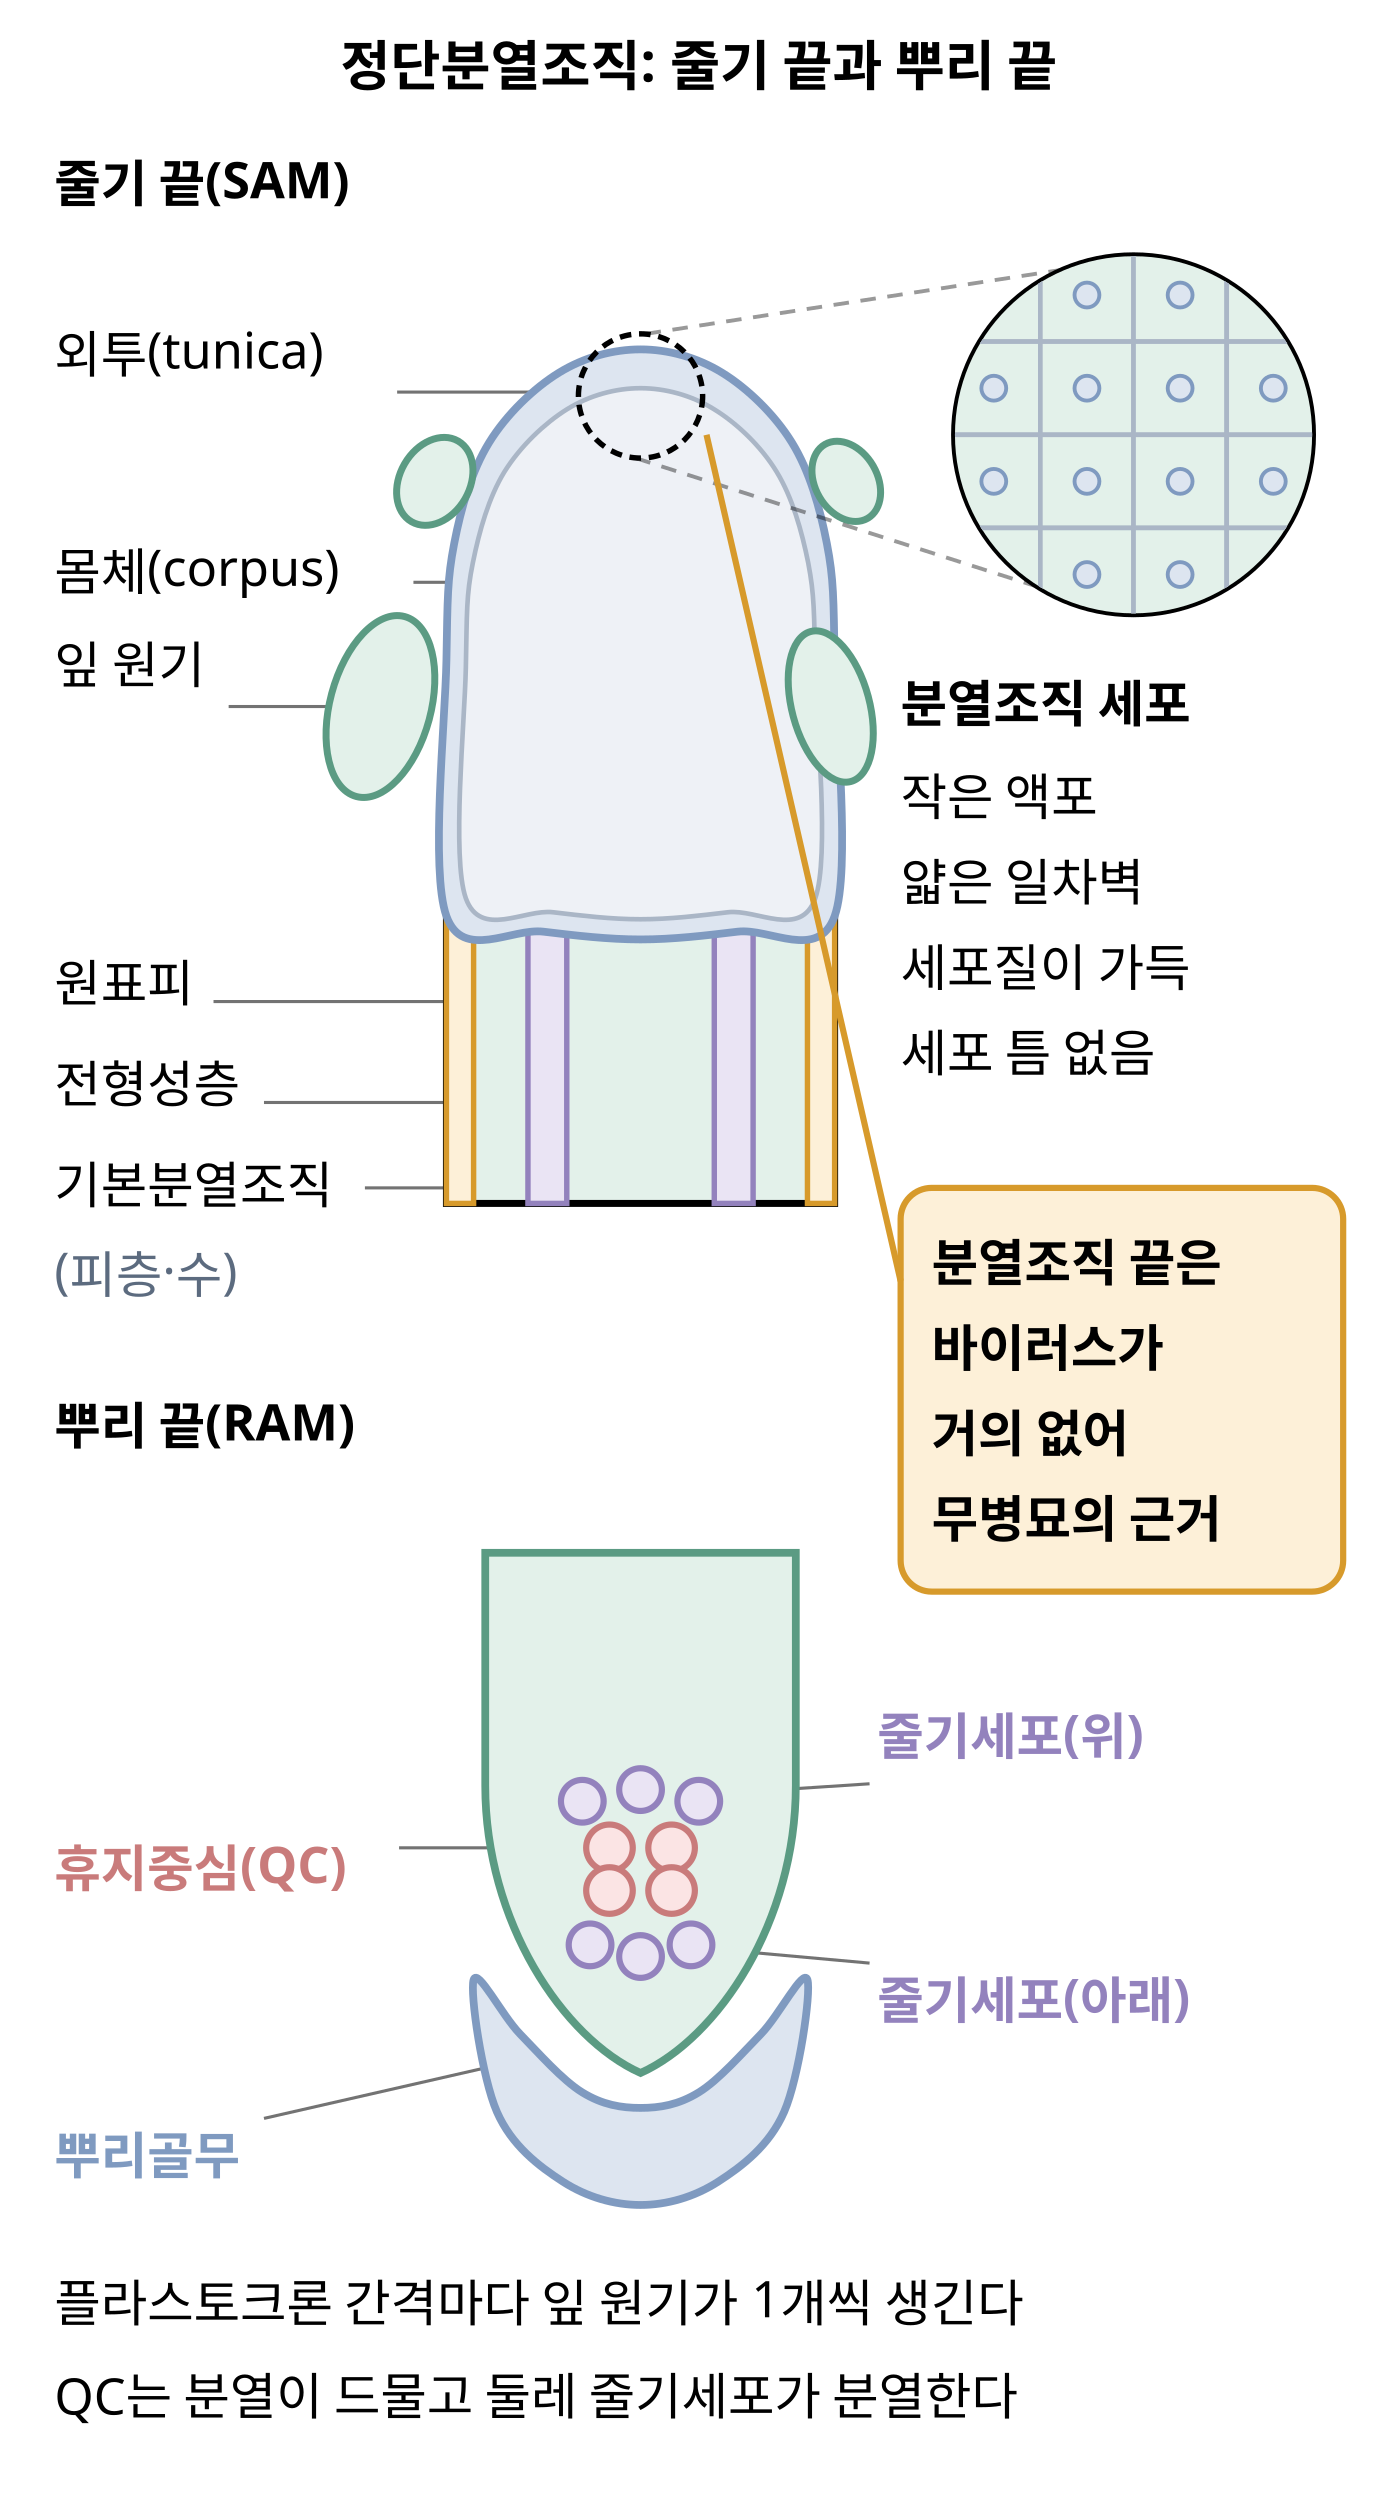
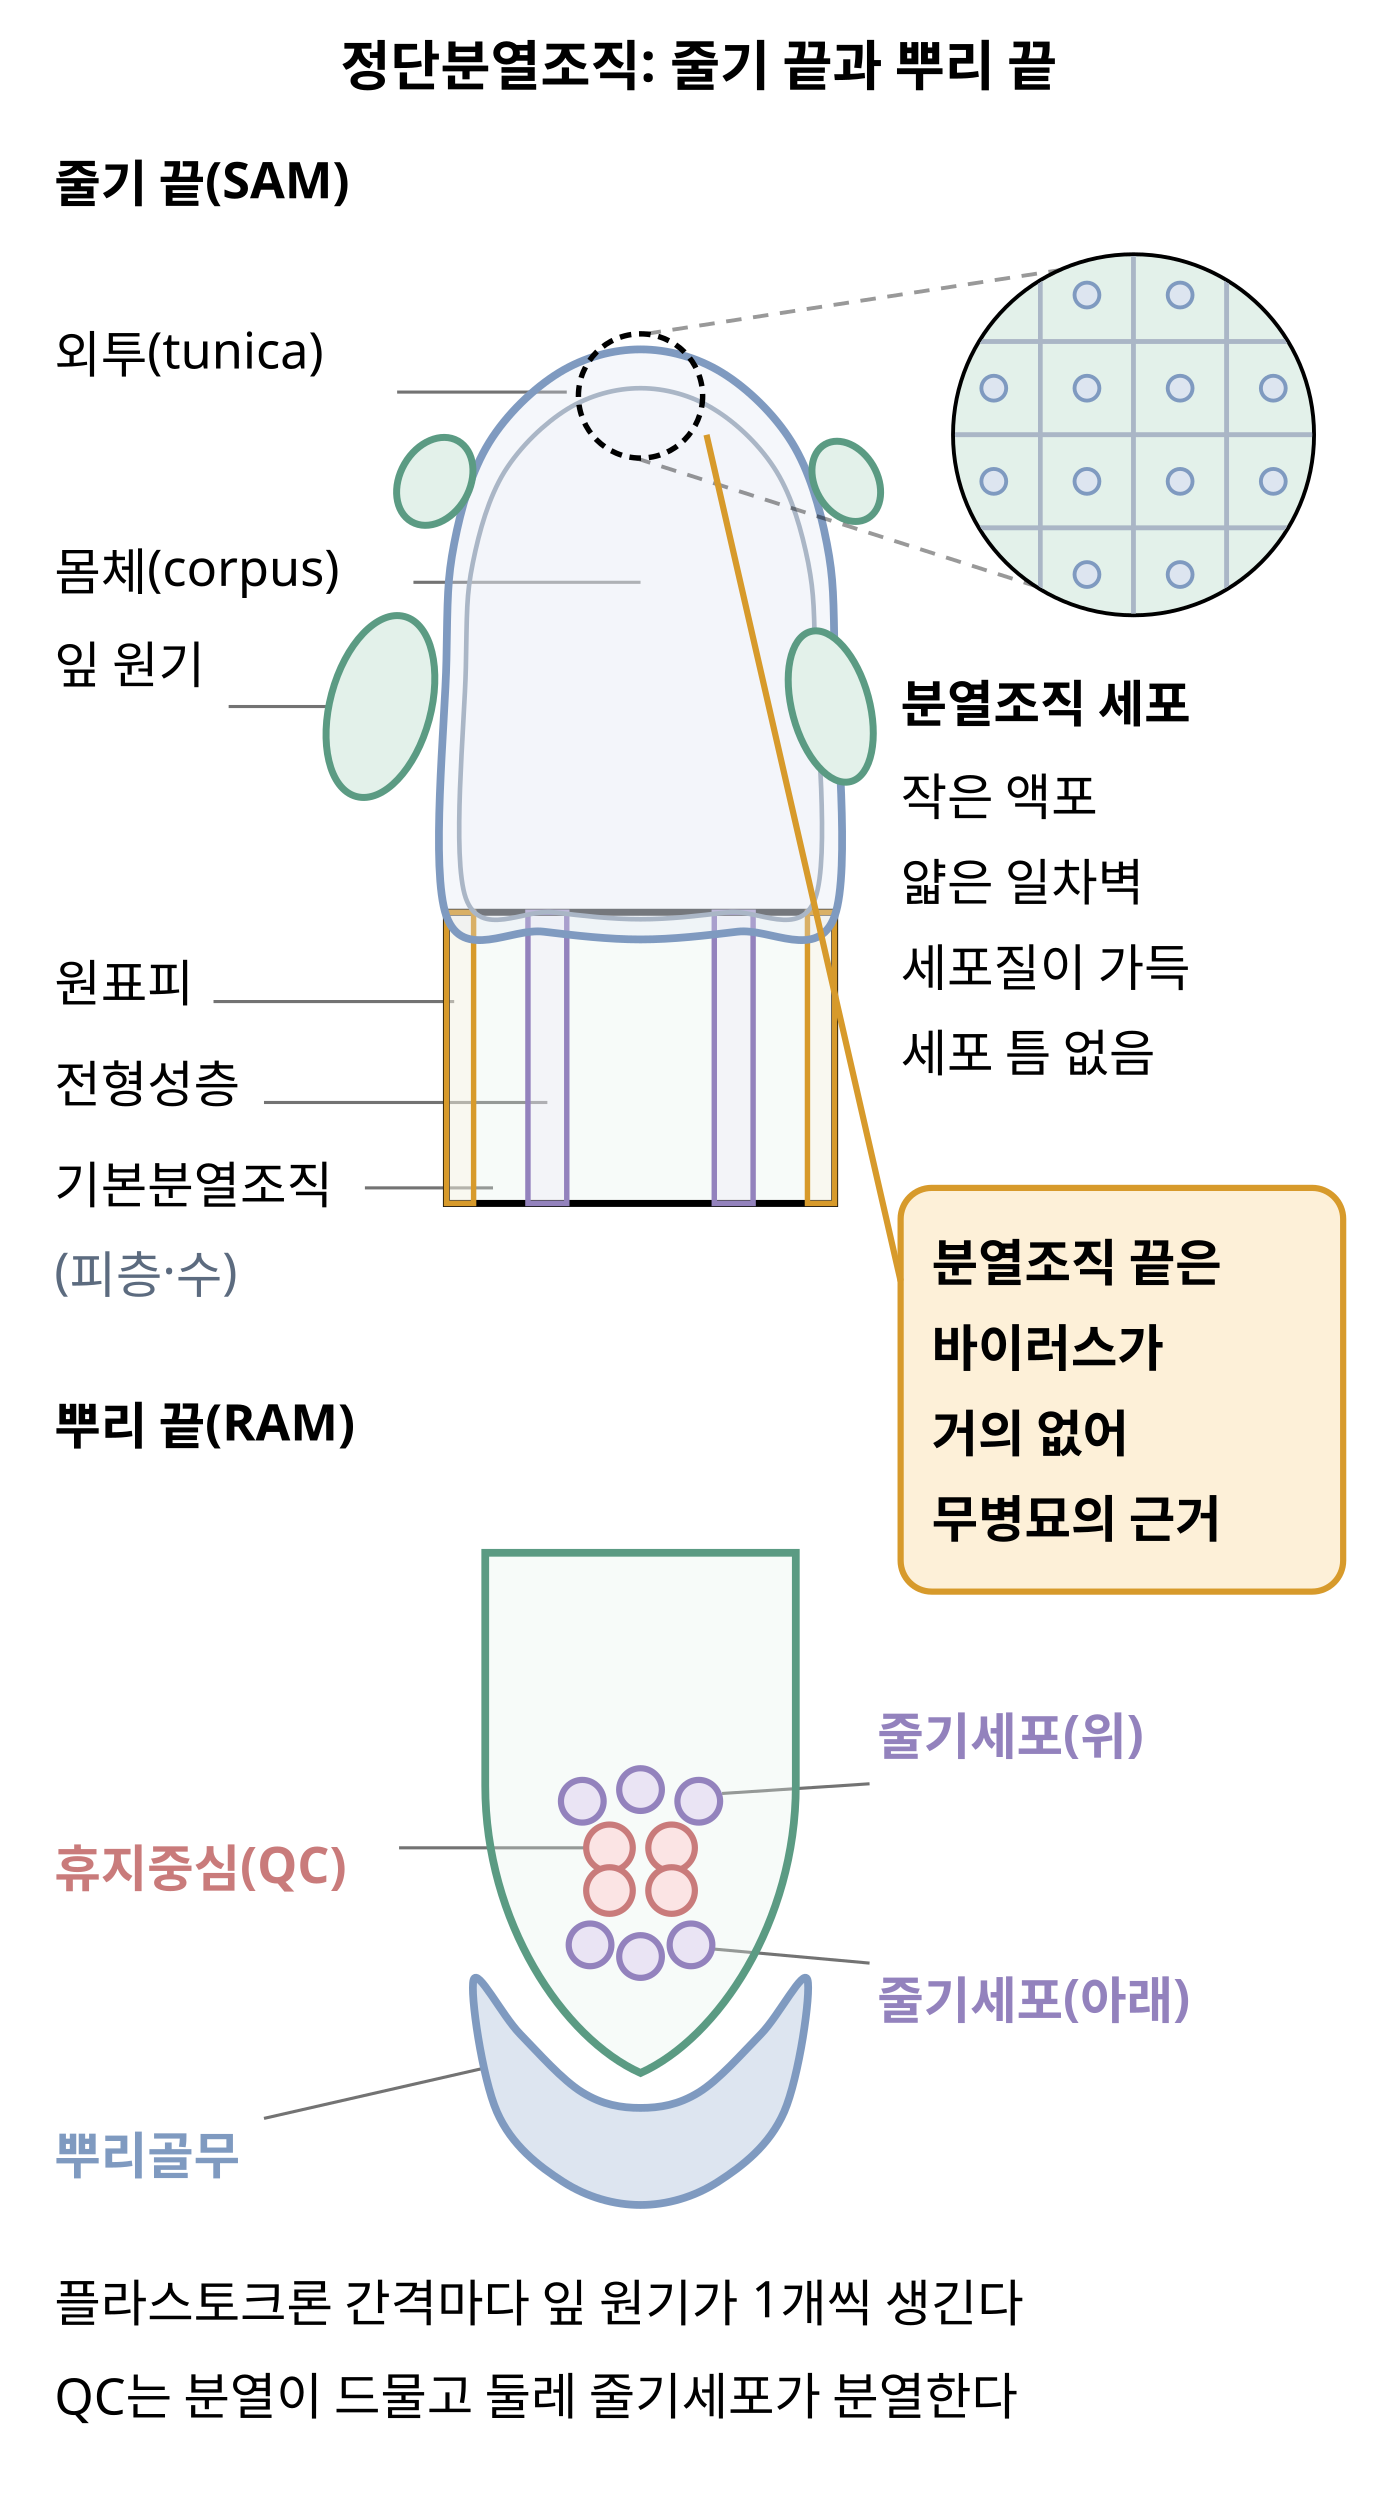
<svg xmlns="http://www.w3.org/2000/svg" class="si si-illus" viewBox="0 0 360 644" style="max-width:360px;color:var(--si-ink,var(--text,#1f2328))" role="img" aria-labelledby="apical-meristem-t" font-family="'Pretendard','Noto Sans KR','Apple SD Gothic Neo',sans-serif" font-size="13" fill="currentColor">
  <defs>
    <clipPath id="apical-meristem-clip0">
      <circle cx="292" cy="112" r="46" />
    </clipPath>
  </defs>
  <line x1="146" y1="101" x2="102.3" y2="101" class="si-leader" style="stroke:currentColor" stroke-opacity="0.55" stroke-width="0.8" />
  <line x1="165" y1="150" x2="106.5" y2="150" class="si-leader" style="stroke:currentColor" stroke-opacity="0.55" stroke-width="0.8" />
  <line x1="98" y1="182" x2="58.9" y2="182" class="si-leader" style="stroke:currentColor" stroke-opacity="0.55" stroke-width="0.8" />
  <line x1="117" y1="258" x2="55" y2="258" class="si-leader" style="stroke:currentColor" stroke-opacity="0.55" stroke-width="0.8" />
  <line x1="141" y1="284" x2="68" y2="284" class="si-leader" style="stroke:currentColor" stroke-opacity="0.55" stroke-width="0.8" />
  <line x1="127" y1="306" x2="94" y2="306" class="si-leader" style="stroke:currentColor" stroke-opacity="0.55" stroke-width="0.8" />
  <line x1="151" y1="476" x2="102.8" y2="476" class="si-leader" style="stroke:currentColor" stroke-opacity="0.55" stroke-width="0.8" />
  <line x1="128" y1="532" x2="68" y2="545.7" class="si-leader" style="stroke:currentColor" stroke-opacity="0.55" stroke-width="0.8" />
  <line x1="186" y1="462" x2="224" y2="459.5" class="si-leader" style="stroke:currentColor" stroke-opacity="0.55" stroke-width="0.8" />
  <line x1="183" y1="502" x2="224" y2="505.7" class="si-leader" style="stroke:currentColor" stroke-opacity="0.55" stroke-width="0.8" />
  <text x="180" y="22" text-anchor="middle" font-size="14" font-weight="700">정단분열조직: 줄기 끝과 뿌리 끝</text>
  <text x="14" y="52" font-weight="700">줄기 끝(SAM)</text>
-   <rect x="115" y="235" width="100" height="75" style="stroke:currentColor;fill:var(--si-green-f,#e3f1ea)" stroke-width="1.8" />
-   <rect x="115" y="235" width="7" height="75" style="stroke:var(--si-amber-s,#d79a2b);fill:var(--si-amber-f,#fdf0d8)" stroke-width="1.4" />
-   <rect x="208" y="235" width="7" height="75" style="stroke:var(--si-amber-s,#d79a2b);fill:var(--si-amber-f,#fdf0d8)" stroke-width="1.4" />
-   <rect x="136" y="235" width="10" height="75" style="stroke:var(--si-violet-s,#9382bd);fill:var(--si-violet-f,#eae4f4)" stroke-width="1.4" />
-   <rect x="184" y="235" width="10" height="75" style="stroke:var(--si-violet-s,#9382bd);fill:var(--si-violet-f,#eae4f4)" stroke-width="1.4" />
-   <path d="M115,236 C110.8,224.3 114.7,186 115,170 C115.3,154 115.2,149.3 117,140 C118.8,130.7 121.5,121.3 126,114 C130.5,106.7 137.5,100 144,96 C150.5,92 158,90 165,90 C172,90 179.5,92 186,96 C192.5,100 199.5,106.7 204,114 C208.5,121.3 211.2,130.7 213,140 C214.8,149.3 214.7,154 215,170 C215.3,186 219.2,224.3 215,236 C210.8,247.7 198.3,239 190,240 C181.7,241 173.3,242 165,242 C156.7,242 148.3,241 140,240 C131.7,239 119.2,247.7 115,236Z" style="stroke:var(--si-blue-s,#7f9ac0);fill:var(--si-blue-f,#dde5f0)" stroke-width="2" />
-   <path d="M120,231.4 C116.3,220.9 119.7,186.4 120,172 C120.3,157.6 120.1,153.4 121.8,145 C123.5,136.6 125.9,128.2 129.9,121.6 C134,115 140.3,109 146.1,105.4 C151.9,101.8 158.7,100 165,100 C171.3,100 178.1,101.8 183.9,105.4 C189.8,109 196.1,115 200.1,121.6 C204.1,128.2 206.5,136.6 208.2,145 C209.8,153.4 209.7,157.6 210,172 C210.3,186.4 213.8,220.9 210,231.4 C206.3,241.9 195,234.1 187.5,235 C180,235.9 172.5,236.8 165,236.8 C157.5,236.8 150,235.9 142.5,235 C135,234.1 123.8,241.9 120,231.4Z" style="stroke:var(--si-gray-s,#aab6c6);fill:var(--si-gray-f,#eef1f6)" stroke-width="1.2" />
+   <rect x="115" y="235" width="100" height="75" style="stroke:currentColor;fill:var(--si-green-f,#e3f1ea)" stroke-width="1.8" fill-opacity="0.3" />
+   <rect x="115" y="235" width="7" height="75" style="stroke:var(--si-amber-s,#d79a2b);fill:var(--si-amber-f,#fdf0d8)" stroke-width="1.4" fill-opacity="0.3" />
+   <rect x="208" y="235" width="7" height="75" style="stroke:var(--si-amber-s,#d79a2b);fill:var(--si-amber-f,#fdf0d8)" stroke-width="1.4" fill-opacity="0.3" />
+   <rect x="136" y="235" width="10" height="75" style="stroke:var(--si-violet-s,#9382bd);fill:var(--si-violet-f,#eae4f4)" stroke-width="1.4" fill-opacity="0.3" />
+   <rect x="184" y="235" width="10" height="75" style="stroke:var(--si-violet-s,#9382bd);fill:var(--si-violet-f,#eae4f4)" stroke-width="1.4" fill-opacity="0.3" />
+   <path d="M115,236 C110.8,224.3 114.7,186 115,170 C115.3,154 115.2,149.3 117,140 C118.8,130.7 121.5,121.3 126,114 C130.5,106.7 137.5,100 144,96 C150.5,92 158,90 165,90 C172,90 179.5,92 186,96 C192.5,100 199.5,106.7 204,114 C208.5,121.3 211.2,130.7 213,140 C214.8,149.3 214.7,154 215,170 C215.3,186 219.2,224.3 215,236 C210.8,247.7 198.3,239 190,240 C181.7,241 173.3,242 165,242 C156.7,242 148.3,241 140,240 C131.7,239 119.2,247.7 115,236Z" style="stroke:var(--si-blue-s,#7f9ac0);fill:var(--si-blue-f,#dde5f0)" stroke-width="2" fill-opacity="0.3" />
+   <path d="M120,231.4 C116.3,220.9 119.7,186.4 120,172 C120.3,157.6 120.1,153.4 121.8,145 C123.5,136.6 125.9,128.2 129.9,121.6 C134,115 140.3,109 146.1,105.4 C151.9,101.8 158.7,100 165,100 C171.3,100 178.1,101.8 183.9,105.4 C189.8,109 196.1,115 200.1,121.6 C204.1,128.2 206.5,136.6 208.2,145 C209.8,153.4 209.7,157.6 210,172 C210.3,186.4 213.8,220.9 210,231.4 C206.3,241.9 195,234.1 187.5,235 C180,235.9 172.5,236.8 165,236.8 C157.5,236.8 150,235.9 142.5,235 C135,234.1 123.8,241.9 120,231.4Z" style="stroke:var(--si-gray-s,#aab6c6);fill:var(--si-gray-f,#eef1f6)" stroke-width="1.2" fill-opacity="0.3" />
  <ellipse cx="112" cy="124" rx="9" ry="12" transform="rotate(30 112 124)" style="stroke:var(--si-green-s,#5b9b83);fill:var(--si-green-f,#e3f1ea)" stroke-width="1.8" />
  <ellipse cx="98" cy="182" rx="13" ry="24" transform="rotate(15 98 182)" style="stroke:var(--si-green-s,#5b9b83);fill:var(--si-green-f,#e3f1ea)" stroke-width="1.8" />
  <ellipse cx="218" cy="124" rx="8" ry="11" transform="rotate(-30 218 124)" style="stroke:var(--si-green-s,#5b9b83);fill:var(--si-green-f,#e3f1ea)" stroke-width="1.8" />
  <ellipse cx="214" cy="182" rx="10" ry="20" transform="rotate(-15 214 182)" style="stroke:var(--si-green-s,#5b9b83);fill:var(--si-green-f,#e3f1ea)" stroke-width="1.8" />
  <text x="14" y="96">외투(tunica)</text>
  <text x="14" y="152">몸체(corpus)</text>
  <text x="14" y="176">잎 원기</text>
  <text x="14" y="258">원표피</text>
  <text x="14" y="284">전형성층</text>
  <text x="14" y="310">기본분열조직</text>
  <text x="14" y="332" style="fill:var(--si-general,#5c6b7f)">(피층·수)</text>
  <line x1="163.7" y1="118" x2="288.4" y2="157.9" style="stroke:currentColor" stroke-opacity="0.4" stroke-width="1" stroke-dasharray="4 3" />
  <line x1="166.3" y1="86" x2="295.6" y2="66.1" style="stroke:currentColor" stroke-opacity="0.4" stroke-width="1" stroke-dasharray="4 3" />
  <circle cx="165" cy="102" r="16" style="stroke:currentColor;fill:none" stroke-width="1.4" stroke-dasharray="3 2" />
  <circle cx="292" cy="112" r="46" style="stroke:currentColor;fill:var(--si-bg,#ffffff)" stroke-width="2" />
  <g clip-path="url(#apical-meristem-clip0)">
    <rect x="244" y="64" width="24" height="24" style="stroke:var(--si-gray-s,#aab6c6);fill:var(--si-green-f,#e3f1ea)" stroke-width="1.2" />
    <circle cx="256" cy="76" r="3.2" style="stroke:var(--si-blue-s,#7f9ac0);fill:var(--si-blue-f,#dde5f0)" stroke-width="1" />
    <rect x="244" y="88" width="24" height="24" style="stroke:var(--si-gray-s,#aab6c6);fill:var(--si-green-f,#e3f1ea)" stroke-width="1.2" />
    <circle cx="256" cy="100" r="3.2" style="stroke:var(--si-blue-s,#7f9ac0);fill:var(--si-blue-f,#dde5f0)" stroke-width="1" />
    <rect x="244" y="112" width="24" height="24" style="stroke:var(--si-gray-s,#aab6c6);fill:var(--si-green-f,#e3f1ea)" stroke-width="1.2" />
    <circle cx="256" cy="124" r="3.2" style="stroke:var(--si-blue-s,#7f9ac0);fill:var(--si-blue-f,#dde5f0)" stroke-width="1" />
    <rect x="244" y="136" width="24" height="24" style="stroke:var(--si-gray-s,#aab6c6);fill:var(--si-green-f,#e3f1ea)" stroke-width="1.2" />
    <circle cx="256" cy="148" r="3.2" style="stroke:var(--si-blue-s,#7f9ac0);fill:var(--si-blue-f,#dde5f0)" stroke-width="1" />
    <rect x="268" y="64" width="24" height="24" style="stroke:var(--si-gray-s,#aab6c6);fill:var(--si-green-f,#e3f1ea)" stroke-width="1.2" />
    <circle cx="280" cy="76" r="3.2" style="stroke:var(--si-blue-s,#7f9ac0);fill:var(--si-blue-f,#dde5f0)" stroke-width="1" />
    <rect x="268" y="88" width="24" height="24" style="stroke:var(--si-gray-s,#aab6c6);fill:var(--si-green-f,#e3f1ea)" stroke-width="1.2" />
    <circle cx="280" cy="100" r="3.2" style="stroke:var(--si-blue-s,#7f9ac0);fill:var(--si-blue-f,#dde5f0)" stroke-width="1" />
    <rect x="268" y="112" width="24" height="24" style="stroke:var(--si-gray-s,#aab6c6);fill:var(--si-green-f,#e3f1ea)" stroke-width="1.2" />
    <circle cx="280" cy="124" r="3.2" style="stroke:var(--si-blue-s,#7f9ac0);fill:var(--si-blue-f,#dde5f0)" stroke-width="1" />
    <rect x="268" y="136" width="24" height="24" style="stroke:var(--si-gray-s,#aab6c6);fill:var(--si-green-f,#e3f1ea)" stroke-width="1.2" />
    <circle cx="280" cy="148" r="3.2" style="stroke:var(--si-blue-s,#7f9ac0);fill:var(--si-blue-f,#dde5f0)" stroke-width="1" />
    <rect x="292" y="64" width="24" height="24" style="stroke:var(--si-gray-s,#aab6c6);fill:var(--si-green-f,#e3f1ea)" stroke-width="1.2" />
    <circle cx="304" cy="76" r="3.2" style="stroke:var(--si-blue-s,#7f9ac0);fill:var(--si-blue-f,#dde5f0)" stroke-width="1" />
    <rect x="292" y="88" width="24" height="24" style="stroke:var(--si-gray-s,#aab6c6);fill:var(--si-green-f,#e3f1ea)" stroke-width="1.2" />
    <circle cx="304" cy="100" r="3.2" style="stroke:var(--si-blue-s,#7f9ac0);fill:var(--si-blue-f,#dde5f0)" stroke-width="1" />
    <rect x="292" y="112" width="24" height="24" style="stroke:var(--si-gray-s,#aab6c6);fill:var(--si-green-f,#e3f1ea)" stroke-width="1.2" />
    <circle cx="304" cy="124" r="3.2" style="stroke:var(--si-blue-s,#7f9ac0);fill:var(--si-blue-f,#dde5f0)" stroke-width="1" />
    <rect x="292" y="136" width="24" height="24" style="stroke:var(--si-gray-s,#aab6c6);fill:var(--si-green-f,#e3f1ea)" stroke-width="1.2" />
    <circle cx="304" cy="148" r="3.2" style="stroke:var(--si-blue-s,#7f9ac0);fill:var(--si-blue-f,#dde5f0)" stroke-width="1" />
    <rect x="316" y="64" width="24" height="24" style="stroke:var(--si-gray-s,#aab6c6);fill:var(--si-green-f,#e3f1ea)" stroke-width="1.2" />
    <circle cx="328" cy="76" r="3.2" style="stroke:var(--si-blue-s,#7f9ac0);fill:var(--si-blue-f,#dde5f0)" stroke-width="1" />
    <rect x="316" y="88" width="24" height="24" style="stroke:var(--si-gray-s,#aab6c6);fill:var(--si-green-f,#e3f1ea)" stroke-width="1.2" />
    <circle cx="328" cy="100" r="3.2" style="stroke:var(--si-blue-s,#7f9ac0);fill:var(--si-blue-f,#dde5f0)" stroke-width="1" />
    <rect x="316" y="112" width="24" height="24" style="stroke:var(--si-gray-s,#aab6c6);fill:var(--si-green-f,#e3f1ea)" stroke-width="1.2" />
    <circle cx="328" cy="124" r="3.2" style="stroke:var(--si-blue-s,#7f9ac0);fill:var(--si-blue-f,#dde5f0)" stroke-width="1" />
    <rect x="316" y="136" width="24" height="24" style="stroke:var(--si-gray-s,#aab6c6);fill:var(--si-green-f,#e3f1ea)" stroke-width="1.2" />
    <circle cx="328" cy="148" r="3.2" style="stroke:var(--si-blue-s,#7f9ac0);fill:var(--si-blue-f,#dde5f0)" stroke-width="1" />
  </g>
  <text x="232" y="186" font-weight="700">분열조직 세포</text>
  <text x="232" y="210">작은 액포</text>
  <text x="232" y="232">얇은 일차벽</text>
  <text x="232" y="254">세포질이 가득</text>
  <text x="232" y="276">세포 틈 없음</text>
  <rect x="232" y="306" width="114" height="104" rx="8" style="stroke:var(--si-amber-s,#d79a2b);fill:var(--si-amber-f,#fdf0d8)" stroke-width="1.6" />
  <text x="240" y="330" font-weight="700">분열조직 끝은</text>
  <text x="240" y="352" font-weight="700">바이러스가</text>
  <text x="240" y="374" font-weight="700">거의 없어</text>
  <text x="240" y="396" font-weight="700">무병묘의 근거</text>
  <line x1="232" y1="330" x2="182" y2="112" style="stroke:var(--si-amber-s,#d79a2b);fill:none" stroke-width="1.6" />
  <text x="14" y="372" font-weight="700">뿌리 끝(RAM)</text>
-   <path d="M125,400 L125,460 C125,495 145,525 165,534 C185,525 205,495 205,460 L205,400 Z" style="stroke:var(--si-green-s,#5b9b83);fill:var(--si-green-f,#e3f1ea)" stroke-width="2" />
+   <path d="M125,400 L125,460 C125,495 145,525 165,534 C185,525 205,495 205,460 L205,400 Z" style="stroke:var(--si-green-s,#5b9b83);fill:var(--si-green-f,#e3f1ea)" stroke-width="2" fill-opacity="0.3" />
  <path d="M122,510 C121,513.3 124.2,535.3 128,544 C131.8,552.7 138.8,558 145,562 C151.2,566 158.3,568 165,568 C171.7,568 178.8,566 185,562 C191.2,558 198.2,552.7 202,544 C205.8,535.3 209,513.3 208,510 C207,506.7 200.7,519.2 196,524 C191.3,528.8 185.2,535.8 180,539 C174.8,542.2 170,543 165,543 C160,543 155.2,542.2 150,539 C144.8,535.8 138.7,528.8 134,524 C129.3,519.2 123,506.7 122,510Z" style="stroke:var(--si-blue-s,#7f9ac0);fill:var(--si-blue-f,#dde5f0)" stroke-width="2" />
  <circle cx="157" cy="476" r="6" style="stroke:var(--si-rose-s,#c97b7b);fill:var(--si-rose-f,#fbe4e4)" stroke-width="1.6" />
  <circle cx="173" cy="476" r="6" style="stroke:var(--si-rose-s,#c97b7b);fill:var(--si-rose-f,#fbe4e4)" stroke-width="1.6" />
  <circle cx="157" cy="487" r="6" style="stroke:var(--si-rose-s,#c97b7b);fill:var(--si-rose-f,#fbe4e4)" stroke-width="1.6" />
  <circle cx="173" cy="487" r="6" style="stroke:var(--si-rose-s,#c97b7b);fill:var(--si-rose-f,#fbe4e4)" stroke-width="1.6" />
  <circle cx="150" cy="464" r="5.5" style="stroke:var(--si-violet-s,#9382bd);fill:var(--si-violet-f,#eae4f4)" stroke-width="1.6" />
  <circle cx="165" cy="461" r="5.5" style="stroke:var(--si-violet-s,#9382bd);fill:var(--si-violet-f,#eae4f4)" stroke-width="1.6" />
  <circle cx="180" cy="464" r="5.5" style="stroke:var(--si-violet-s,#9382bd);fill:var(--si-violet-f,#eae4f4)" stroke-width="1.6" />
  <circle cx="152" cy="501" r="5.5" style="stroke:var(--si-violet-s,#9382bd);fill:var(--si-violet-f,#eae4f4)" stroke-width="1.6" />
  <circle cx="165" cy="504" r="5.5" style="stroke:var(--si-violet-s,#9382bd);fill:var(--si-violet-f,#eae4f4)" stroke-width="1.6" />
  <circle cx="178" cy="501" r="5.5" style="stroke:var(--si-violet-s,#9382bd);fill:var(--si-violet-f,#eae4f4)" stroke-width="1.6" />
  <text x="14" y="486" font-weight="700" style="fill:var(--si-rose-s,#c97b7b)">휴지중심(QC)</text>
  <text x="14" y="560" font-weight="700" style="fill:var(--si-blue-s,#7f9ac0)">뿌리골무</text>
  <text x="226" y="452" font-weight="700" style="fill:var(--si-violet-s,#9382bd)">줄기세포(위)</text>
  <text x="226" y="520" font-weight="700" style="fill:var(--si-violet-s,#9382bd)">줄기세포(아래)</text>
  <text x="14" y="598">플라스토크론 간격마다 잎 원기가 1개씩 생긴다</text>
  <text x="14" y="622">QC는 분열이 드물고 둘레 줄기세포가 분열한다</text>
</svg>
